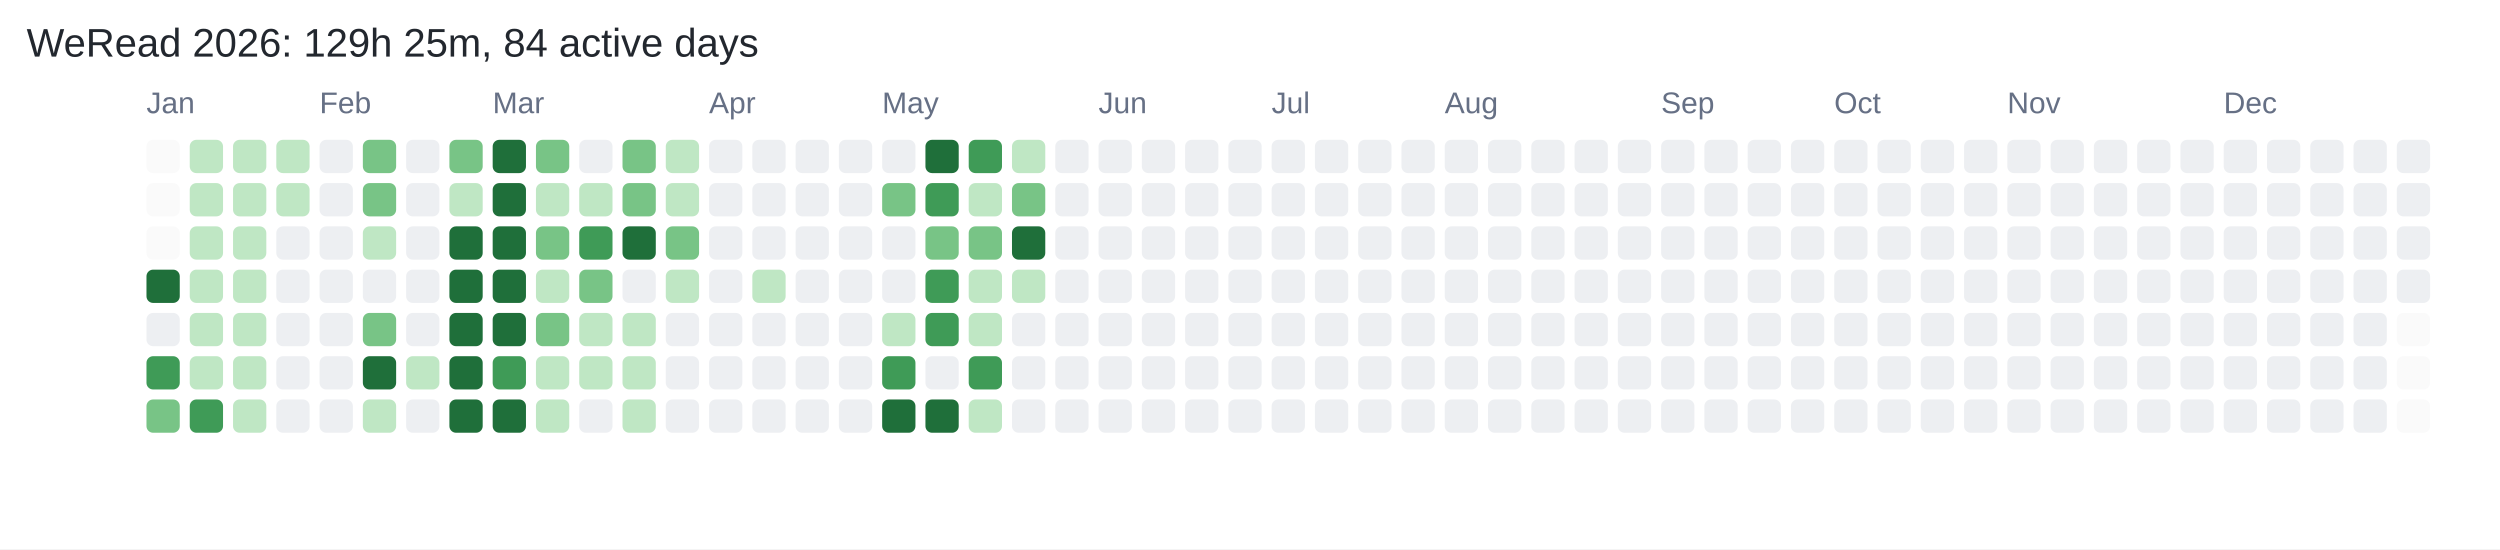
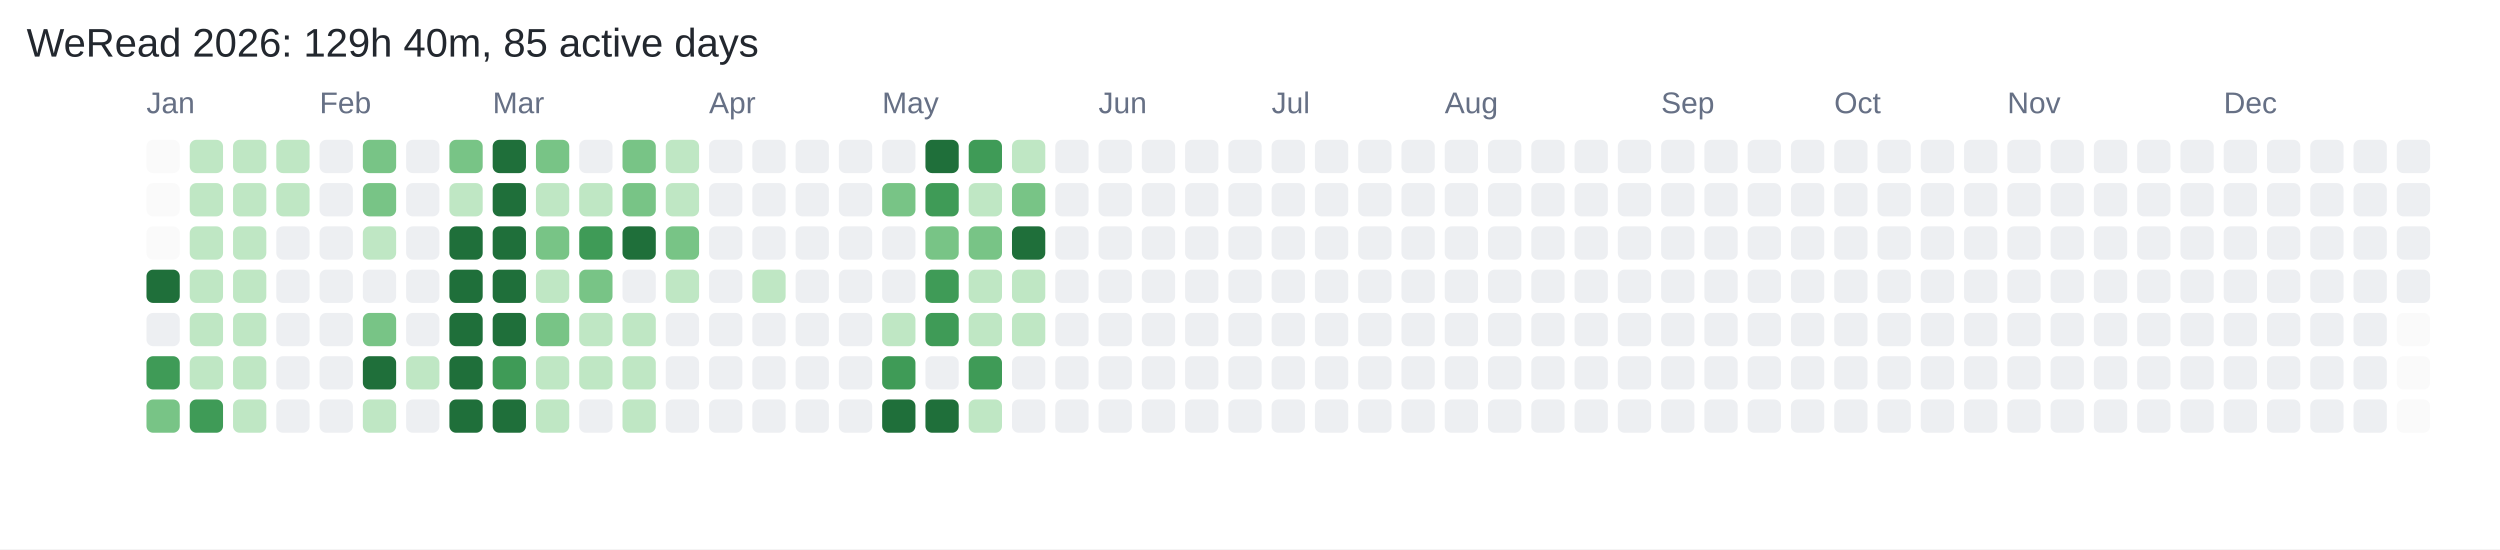
<svg xmlns="http://www.w3.org/2000/svg" width="751" height="165" viewBox="0 0 751 165">
  <rect width="100%" height="100%" fill="#FFFFFF" />
-   <text x="8" y="17" fill="#22272E" font-family="Arial,sans-serif" font-size="12">WeRead 2026: 129h 25m, 84 active days</text>
+   <text x="8" y="17" fill="#22272E" font-family="Arial,sans-serif" font-size="12">WeRead 2026: 129h 40m, 85 active days</text>
  <text x="44" y="34" fill="#667085" font-family="Arial,sans-serif" font-size="9">Jan</text>
  <text x="96" y="34" fill="#667085" font-family="Arial,sans-serif" font-size="9">Feb</text>
  <text x="148" y="34" fill="#667085" font-family="Arial,sans-serif" font-size="9">Mar</text>
  <text x="213" y="34" fill="#667085" font-family="Arial,sans-serif" font-size="9">Apr</text>
  <text x="265" y="34" fill="#667085" font-family="Arial,sans-serif" font-size="9">May</text>
  <text x="330" y="34" fill="#667085" font-family="Arial,sans-serif" font-size="9">Jun</text>
  <text x="382" y="34" fill="#667085" font-family="Arial,sans-serif" font-size="9">Jul</text>
  <text x="434" y="34" fill="#667085" font-family="Arial,sans-serif" font-size="9">Aug</text>
  <text x="499" y="34" fill="#667085" font-family="Arial,sans-serif" font-size="9">Sep</text>
  <text x="551" y="34" fill="#667085" font-family="Arial,sans-serif" font-size="9">Oct</text>
  <text x="603" y="34" fill="#667085" font-family="Arial,sans-serif" font-size="9">Nov</text>
  <text x="668" y="34" fill="#667085" font-family="Arial,sans-serif" font-size="9">Dec</text>
  <rect x="44" y="42" width="10" height="10" rx="2" fill="#FAFAFA" />
  <rect x="44" y="55" width="10" height="10" rx="2" fill="#FAFAFA" />
  <rect x="44" y="68" width="10" height="10" rx="2" fill="#FAFAFA" />
  <rect x="44" y="81" width="10" height="10" rx="2" fill="#1F6F3A" />
  <rect x="44" y="94" width="10" height="10" rx="2" fill="#EDEFF2" />
  <rect x="44" y="107" width="10" height="10" rx="2" fill="#3F9B57" />
  <rect x="44" y="120" width="10" height="10" rx="2" fill="#78C486" />
  <rect x="57" y="42" width="10" height="10" rx="2" fill="#BFE7C4" />
  <rect x="57" y="55" width="10" height="10" rx="2" fill="#BFE7C4" />
  <rect x="57" y="68" width="10" height="10" rx="2" fill="#BFE7C4" />
  <rect x="57" y="81" width="10" height="10" rx="2" fill="#BFE7C4" />
  <rect x="57" y="94" width="10" height="10" rx="2" fill="#BFE7C4" />
  <rect x="57" y="107" width="10" height="10" rx="2" fill="#BFE7C4" />
  <rect x="57" y="120" width="10" height="10" rx="2" fill="#3F9B57" />
  <rect x="70" y="42" width="10" height="10" rx="2" fill="#BFE7C4" />
  <rect x="70" y="55" width="10" height="10" rx="2" fill="#BFE7C4" />
  <rect x="70" y="68" width="10" height="10" rx="2" fill="#BFE7C4" />
  <rect x="70" y="81" width="10" height="10" rx="2" fill="#BFE7C4" />
  <rect x="70" y="94" width="10" height="10" rx="2" fill="#BFE7C4" />
  <rect x="70" y="107" width="10" height="10" rx="2" fill="#BFE7C4" />
  <rect x="70" y="120" width="10" height="10" rx="2" fill="#BFE7C4" />
  <rect x="83" y="42" width="10" height="10" rx="2" fill="#BFE7C4" />
  <rect x="83" y="55" width="10" height="10" rx="2" fill="#BFE7C4" />
  <rect x="83" y="68" width="10" height="10" rx="2" fill="#EDEFF2" />
  <rect x="83" y="81" width="10" height="10" rx="2" fill="#EDEFF2" />
  <rect x="83" y="94" width="10" height="10" rx="2" fill="#EDEFF2" />
  <rect x="83" y="107" width="10" height="10" rx="2" fill="#EDEFF2" />
  <rect x="83" y="120" width="10" height="10" rx="2" fill="#EDEFF2" />
  <rect x="96" y="42" width="10" height="10" rx="2" fill="#EDEFF2" />
  <rect x="96" y="55" width="10" height="10" rx="2" fill="#EDEFF2" />
  <rect x="96" y="68" width="10" height="10" rx="2" fill="#EDEFF2" />
  <rect x="96" y="81" width="10" height="10" rx="2" fill="#EDEFF2" />
  <rect x="96" y="94" width="10" height="10" rx="2" fill="#EDEFF2" />
  <rect x="96" y="107" width="10" height="10" rx="2" fill="#EDEFF2" />
  <rect x="96" y="120" width="10" height="10" rx="2" fill="#EDEFF2" />
  <rect x="109" y="42" width="10" height="10" rx="2" fill="#78C486" />
  <rect x="109" y="55" width="10" height="10" rx="2" fill="#78C486" />
  <rect x="109" y="68" width="10" height="10" rx="2" fill="#BFE7C4" />
  <rect x="109" y="81" width="10" height="10" rx="2" fill="#EDEFF2" />
  <rect x="109" y="94" width="10" height="10" rx="2" fill="#78C486" />
  <rect x="109" y="107" width="10" height="10" rx="2" fill="#1F6F3A" />
  <rect x="109" y="120" width="10" height="10" rx="2" fill="#BFE7C4" />
  <rect x="122" y="42" width="10" height="10" rx="2" fill="#EDEFF2" />
  <rect x="122" y="55" width="10" height="10" rx="2" fill="#EDEFF2" />
  <rect x="122" y="68" width="10" height="10" rx="2" fill="#EDEFF2" />
  <rect x="122" y="81" width="10" height="10" rx="2" fill="#EDEFF2" />
  <rect x="122" y="94" width="10" height="10" rx="2" fill="#EDEFF2" />
  <rect x="122" y="107" width="10" height="10" rx="2" fill="#BFE7C4" />
  <rect x="122" y="120" width="10" height="10" rx="2" fill="#EDEFF2" />
  <rect x="135" y="42" width="10" height="10" rx="2" fill="#78C486" />
  <rect x="135" y="55" width="10" height="10" rx="2" fill="#BFE7C4" />
  <rect x="135" y="68" width="10" height="10" rx="2" fill="#1F6F3A" />
  <rect x="135" y="81" width="10" height="10" rx="2" fill="#1F6F3A" />
  <rect x="135" y="94" width="10" height="10" rx="2" fill="#1F6F3A" />
  <rect x="135" y="107" width="10" height="10" rx="2" fill="#1F6F3A" />
  <rect x="135" y="120" width="10" height="10" rx="2" fill="#1F6F3A" />
  <rect x="148" y="42" width="10" height="10" rx="2" fill="#1F6F3A" />
  <rect x="148" y="55" width="10" height="10" rx="2" fill="#1F6F3A" />
  <rect x="148" y="68" width="10" height="10" rx="2" fill="#1F6F3A" />
  <rect x="148" y="81" width="10" height="10" rx="2" fill="#1F6F3A" />
  <rect x="148" y="94" width="10" height="10" rx="2" fill="#1F6F3A" />
  <rect x="148" y="107" width="10" height="10" rx="2" fill="#3F9B57" />
  <rect x="148" y="120" width="10" height="10" rx="2" fill="#1F6F3A" />
  <rect x="161" y="42" width="10" height="10" rx="2" fill="#78C486" />
  <rect x="161" y="55" width="10" height="10" rx="2" fill="#BFE7C4" />
  <rect x="161" y="68" width="10" height="10" rx="2" fill="#78C486" />
  <rect x="161" y="81" width="10" height="10" rx="2" fill="#BFE7C4" />
  <rect x="161" y="94" width="10" height="10" rx="2" fill="#78C486" />
  <rect x="161" y="107" width="10" height="10" rx="2" fill="#BFE7C4" />
  <rect x="161" y="120" width="10" height="10" rx="2" fill="#BFE7C4" />
  <rect x="174" y="42" width="10" height="10" rx="2" fill="#EDEFF2" />
  <rect x="174" y="55" width="10" height="10" rx="2" fill="#BFE7C4" />
  <rect x="174" y="68" width="10" height="10" rx="2" fill="#3F9B57" />
  <rect x="174" y="81" width="10" height="10" rx="2" fill="#78C486" />
  <rect x="174" y="94" width="10" height="10" rx="2" fill="#BFE7C4" />
  <rect x="174" y="107" width="10" height="10" rx="2" fill="#BFE7C4" />
  <rect x="174" y="120" width="10" height="10" rx="2" fill="#EDEFF2" />
  <rect x="187" y="42" width="10" height="10" rx="2" fill="#78C486" />
  <rect x="187" y="55" width="10" height="10" rx="2" fill="#78C486" />
  <rect x="187" y="68" width="10" height="10" rx="2" fill="#1F6F3A" />
  <rect x="187" y="81" width="10" height="10" rx="2" fill="#EDEFF2" />
  <rect x="187" y="94" width="10" height="10" rx="2" fill="#BFE7C4" />
  <rect x="187" y="107" width="10" height="10" rx="2" fill="#BFE7C4" />
  <rect x="187" y="120" width="10" height="10" rx="2" fill="#BFE7C4" />
  <rect x="200" y="42" width="10" height="10" rx="2" fill="#BFE7C4" />
  <rect x="200" y="55" width="10" height="10" rx="2" fill="#BFE7C4" />
  <rect x="200" y="68" width="10" height="10" rx="2" fill="#78C486" />
  <rect x="200" y="81" width="10" height="10" rx="2" fill="#BFE7C4" />
  <rect x="200" y="94" width="10" height="10" rx="2" fill="#EDEFF2" />
  <rect x="200" y="107" width="10" height="10" rx="2" fill="#EDEFF2" />
  <rect x="200" y="120" width="10" height="10" rx="2" fill="#EDEFF2" />
  <rect x="213" y="42" width="10" height="10" rx="2" fill="#EDEFF2" />
  <rect x="213" y="55" width="10" height="10" rx="2" fill="#EDEFF2" />
  <rect x="213" y="68" width="10" height="10" rx="2" fill="#EDEFF2" />
  <rect x="213" y="81" width="10" height="10" rx="2" fill="#EDEFF2" />
  <rect x="213" y="94" width="10" height="10" rx="2" fill="#EDEFF2" />
  <rect x="213" y="107" width="10" height="10" rx="2" fill="#EDEFF2" />
  <rect x="213" y="120" width="10" height="10" rx="2" fill="#EDEFF2" />
  <rect x="226" y="42" width="10" height="10" rx="2" fill="#EDEFF2" />
  <rect x="226" y="55" width="10" height="10" rx="2" fill="#EDEFF2" />
  <rect x="226" y="68" width="10" height="10" rx="2" fill="#EDEFF2" />
  <rect x="226" y="81" width="10" height="10" rx="2" fill="#BFE7C4" />
  <rect x="226" y="94" width="10" height="10" rx="2" fill="#EDEFF2" />
  <rect x="226" y="107" width="10" height="10" rx="2" fill="#EDEFF2" />
  <rect x="226" y="120" width="10" height="10" rx="2" fill="#EDEFF2" />
  <rect x="239" y="42" width="10" height="10" rx="2" fill="#EDEFF2" />
  <rect x="239" y="55" width="10" height="10" rx="2" fill="#EDEFF2" />
  <rect x="239" y="68" width="10" height="10" rx="2" fill="#EDEFF2" />
  <rect x="239" y="81" width="10" height="10" rx="2" fill="#EDEFF2" />
  <rect x="239" y="94" width="10" height="10" rx="2" fill="#EDEFF2" />
  <rect x="239" y="107" width="10" height="10" rx="2" fill="#EDEFF2" />
  <rect x="239" y="120" width="10" height="10" rx="2" fill="#EDEFF2" />
  <rect x="252" y="42" width="10" height="10" rx="2" fill="#EDEFF2" />
  <rect x="252" y="55" width="10" height="10" rx="2" fill="#EDEFF2" />
  <rect x="252" y="68" width="10" height="10" rx="2" fill="#EDEFF2" />
  <rect x="252" y="81" width="10" height="10" rx="2" fill="#EDEFF2" />
  <rect x="252" y="94" width="10" height="10" rx="2" fill="#EDEFF2" />
  <rect x="252" y="107" width="10" height="10" rx="2" fill="#EDEFF2" />
  <rect x="252" y="120" width="10" height="10" rx="2" fill="#EDEFF2" />
  <rect x="265" y="42" width="10" height="10" rx="2" fill="#EDEFF2" />
  <rect x="265" y="55" width="10" height="10" rx="2" fill="#78C486" />
  <rect x="265" y="68" width="10" height="10" rx="2" fill="#EDEFF2" />
  <rect x="265" y="81" width="10" height="10" rx="2" fill="#EDEFF2" />
  <rect x="265" y="94" width="10" height="10" rx="2" fill="#BFE7C4" />
  <rect x="265" y="107" width="10" height="10" rx="2" fill="#3F9B57" />
  <rect x="265" y="120" width="10" height="10" rx="2" fill="#1F6F3A" />
  <rect x="278" y="42" width="10" height="10" rx="2" fill="#1F6F3A" />
  <rect x="278" y="55" width="10" height="10" rx="2" fill="#3F9B57" />
  <rect x="278" y="68" width="10" height="10" rx="2" fill="#78C486" />
  <rect x="278" y="81" width="10" height="10" rx="2" fill="#3F9B57" />
  <rect x="278" y="94" width="10" height="10" rx="2" fill="#3F9B57" />
  <rect x="278" y="107" width="10" height="10" rx="2" fill="#EDEFF2" />
  <rect x="278" y="120" width="10" height="10" rx="2" fill="#1F6F3A" />
  <rect x="291" y="42" width="10" height="10" rx="2" fill="#3F9B57" />
  <rect x="291" y="55" width="10" height="10" rx="2" fill="#BFE7C4" />
  <rect x="291" y="68" width="10" height="10" rx="2" fill="#78C486" />
  <rect x="291" y="81" width="10" height="10" rx="2" fill="#BFE7C4" />
  <rect x="291" y="94" width="10" height="10" rx="2" fill="#BFE7C4" />
  <rect x="291" y="107" width="10" height="10" rx="2" fill="#3F9B57" />
  <rect x="291" y="120" width="10" height="10" rx="2" fill="#BFE7C4" />
  <rect x="304" y="42" width="10" height="10" rx="2" fill="#BFE7C4" />
  <rect x="304" y="55" width="10" height="10" rx="2" fill="#78C486" />
  <rect x="304" y="68" width="10" height="10" rx="2" fill="#1F6F3A" />
  <rect x="304" y="81" width="10" height="10" rx="2" fill="#BFE7C4" />
-   <rect x="304" y="94" width="10" height="10" rx="2" fill="#EDEFF2" />
+   <rect x="304" y="94" width="10" height="10" rx="2" fill="#BFE7C4" />
  <rect x="304" y="107" width="10" height="10" rx="2" fill="#EDEFF2" />
  <rect x="304" y="120" width="10" height="10" rx="2" fill="#EDEFF2" />
  <rect x="317" y="42" width="10" height="10" rx="2" fill="#EDEFF2" />
  <rect x="317" y="55" width="10" height="10" rx="2" fill="#EDEFF2" />
  <rect x="317" y="68" width="10" height="10" rx="2" fill="#EDEFF2" />
  <rect x="317" y="81" width="10" height="10" rx="2" fill="#EDEFF2" />
  <rect x="317" y="94" width="10" height="10" rx="2" fill="#EDEFF2" />
  <rect x="317" y="107" width="10" height="10" rx="2" fill="#EDEFF2" />
  <rect x="317" y="120" width="10" height="10" rx="2" fill="#EDEFF2" />
  <rect x="330" y="42" width="10" height="10" rx="2" fill="#EDEFF2" />
  <rect x="330" y="55" width="10" height="10" rx="2" fill="#EDEFF2" />
  <rect x="330" y="68" width="10" height="10" rx="2" fill="#EDEFF2" />
  <rect x="330" y="81" width="10" height="10" rx="2" fill="#EDEFF2" />
  <rect x="330" y="94" width="10" height="10" rx="2" fill="#EDEFF2" />
  <rect x="330" y="107" width="10" height="10" rx="2" fill="#EDEFF2" />
  <rect x="330" y="120" width="10" height="10" rx="2" fill="#EDEFF2" />
  <rect x="343" y="42" width="10" height="10" rx="2" fill="#EDEFF2" />
  <rect x="343" y="55" width="10" height="10" rx="2" fill="#EDEFF2" />
  <rect x="343" y="68" width="10" height="10" rx="2" fill="#EDEFF2" />
  <rect x="343" y="81" width="10" height="10" rx="2" fill="#EDEFF2" />
  <rect x="343" y="94" width="10" height="10" rx="2" fill="#EDEFF2" />
  <rect x="343" y="107" width="10" height="10" rx="2" fill="#EDEFF2" />
  <rect x="343" y="120" width="10" height="10" rx="2" fill="#EDEFF2" />
  <rect x="356" y="42" width="10" height="10" rx="2" fill="#EDEFF2" />
  <rect x="356" y="55" width="10" height="10" rx="2" fill="#EDEFF2" />
  <rect x="356" y="68" width="10" height="10" rx="2" fill="#EDEFF2" />
  <rect x="356" y="81" width="10" height="10" rx="2" fill="#EDEFF2" />
  <rect x="356" y="94" width="10" height="10" rx="2" fill="#EDEFF2" />
  <rect x="356" y="107" width="10" height="10" rx="2" fill="#EDEFF2" />
  <rect x="356" y="120" width="10" height="10" rx="2" fill="#EDEFF2" />
  <rect x="369" y="42" width="10" height="10" rx="2" fill="#EDEFF2" />
  <rect x="369" y="55" width="10" height="10" rx="2" fill="#EDEFF2" />
  <rect x="369" y="68" width="10" height="10" rx="2" fill="#EDEFF2" />
  <rect x="369" y="81" width="10" height="10" rx="2" fill="#EDEFF2" />
  <rect x="369" y="94" width="10" height="10" rx="2" fill="#EDEFF2" />
  <rect x="369" y="107" width="10" height="10" rx="2" fill="#EDEFF2" />
  <rect x="369" y="120" width="10" height="10" rx="2" fill="#EDEFF2" />
  <rect x="382" y="42" width="10" height="10" rx="2" fill="#EDEFF2" />
  <rect x="382" y="55" width="10" height="10" rx="2" fill="#EDEFF2" />
  <rect x="382" y="68" width="10" height="10" rx="2" fill="#EDEFF2" />
  <rect x="382" y="81" width="10" height="10" rx="2" fill="#EDEFF2" />
  <rect x="382" y="94" width="10" height="10" rx="2" fill="#EDEFF2" />
  <rect x="382" y="107" width="10" height="10" rx="2" fill="#EDEFF2" />
  <rect x="382" y="120" width="10" height="10" rx="2" fill="#EDEFF2" />
  <rect x="395" y="42" width="10" height="10" rx="2" fill="#EDEFF2" />
  <rect x="395" y="55" width="10" height="10" rx="2" fill="#EDEFF2" />
  <rect x="395" y="68" width="10" height="10" rx="2" fill="#EDEFF2" />
  <rect x="395" y="81" width="10" height="10" rx="2" fill="#EDEFF2" />
  <rect x="395" y="94" width="10" height="10" rx="2" fill="#EDEFF2" />
  <rect x="395" y="107" width="10" height="10" rx="2" fill="#EDEFF2" />
  <rect x="395" y="120" width="10" height="10" rx="2" fill="#EDEFF2" />
  <rect x="408" y="42" width="10" height="10" rx="2" fill="#EDEFF2" />
  <rect x="408" y="55" width="10" height="10" rx="2" fill="#EDEFF2" />
  <rect x="408" y="68" width="10" height="10" rx="2" fill="#EDEFF2" />
  <rect x="408" y="81" width="10" height="10" rx="2" fill="#EDEFF2" />
  <rect x="408" y="94" width="10" height="10" rx="2" fill="#EDEFF2" />
  <rect x="408" y="107" width="10" height="10" rx="2" fill="#EDEFF2" />
  <rect x="408" y="120" width="10" height="10" rx="2" fill="#EDEFF2" />
  <rect x="421" y="42" width="10" height="10" rx="2" fill="#EDEFF2" />
  <rect x="421" y="55" width="10" height="10" rx="2" fill="#EDEFF2" />
  <rect x="421" y="68" width="10" height="10" rx="2" fill="#EDEFF2" />
  <rect x="421" y="81" width="10" height="10" rx="2" fill="#EDEFF2" />
  <rect x="421" y="94" width="10" height="10" rx="2" fill="#EDEFF2" />
  <rect x="421" y="107" width="10" height="10" rx="2" fill="#EDEFF2" />
  <rect x="421" y="120" width="10" height="10" rx="2" fill="#EDEFF2" />
  <rect x="434" y="42" width="10" height="10" rx="2" fill="#EDEFF2" />
  <rect x="434" y="55" width="10" height="10" rx="2" fill="#EDEFF2" />
  <rect x="434" y="68" width="10" height="10" rx="2" fill="#EDEFF2" />
  <rect x="434" y="81" width="10" height="10" rx="2" fill="#EDEFF2" />
  <rect x="434" y="94" width="10" height="10" rx="2" fill="#EDEFF2" />
  <rect x="434" y="107" width="10" height="10" rx="2" fill="#EDEFF2" />
  <rect x="434" y="120" width="10" height="10" rx="2" fill="#EDEFF2" />
  <rect x="447" y="42" width="10" height="10" rx="2" fill="#EDEFF2" />
  <rect x="447" y="55" width="10" height="10" rx="2" fill="#EDEFF2" />
  <rect x="447" y="68" width="10" height="10" rx="2" fill="#EDEFF2" />
  <rect x="447" y="81" width="10" height="10" rx="2" fill="#EDEFF2" />
  <rect x="447" y="94" width="10" height="10" rx="2" fill="#EDEFF2" />
  <rect x="447" y="107" width="10" height="10" rx="2" fill="#EDEFF2" />
  <rect x="447" y="120" width="10" height="10" rx="2" fill="#EDEFF2" />
  <rect x="460" y="42" width="10" height="10" rx="2" fill="#EDEFF2" />
  <rect x="460" y="55" width="10" height="10" rx="2" fill="#EDEFF2" />
  <rect x="460" y="68" width="10" height="10" rx="2" fill="#EDEFF2" />
  <rect x="460" y="81" width="10" height="10" rx="2" fill="#EDEFF2" />
  <rect x="460" y="94" width="10" height="10" rx="2" fill="#EDEFF2" />
  <rect x="460" y="107" width="10" height="10" rx="2" fill="#EDEFF2" />
  <rect x="460" y="120" width="10" height="10" rx="2" fill="#EDEFF2" />
  <rect x="473" y="42" width="10" height="10" rx="2" fill="#EDEFF2" />
  <rect x="473" y="55" width="10" height="10" rx="2" fill="#EDEFF2" />
  <rect x="473" y="68" width="10" height="10" rx="2" fill="#EDEFF2" />
  <rect x="473" y="81" width="10" height="10" rx="2" fill="#EDEFF2" />
  <rect x="473" y="94" width="10" height="10" rx="2" fill="#EDEFF2" />
  <rect x="473" y="107" width="10" height="10" rx="2" fill="#EDEFF2" />
  <rect x="473" y="120" width="10" height="10" rx="2" fill="#EDEFF2" />
  <rect x="486" y="42" width="10" height="10" rx="2" fill="#EDEFF2" />
  <rect x="486" y="55" width="10" height="10" rx="2" fill="#EDEFF2" />
  <rect x="486" y="68" width="10" height="10" rx="2" fill="#EDEFF2" />
  <rect x="486" y="81" width="10" height="10" rx="2" fill="#EDEFF2" />
  <rect x="486" y="94" width="10" height="10" rx="2" fill="#EDEFF2" />
  <rect x="486" y="107" width="10" height="10" rx="2" fill="#EDEFF2" />
  <rect x="486" y="120" width="10" height="10" rx="2" fill="#EDEFF2" />
  <rect x="499" y="42" width="10" height="10" rx="2" fill="#EDEFF2" />
  <rect x="499" y="55" width="10" height="10" rx="2" fill="#EDEFF2" />
  <rect x="499" y="68" width="10" height="10" rx="2" fill="#EDEFF2" />
  <rect x="499" y="81" width="10" height="10" rx="2" fill="#EDEFF2" />
  <rect x="499" y="94" width="10" height="10" rx="2" fill="#EDEFF2" />
  <rect x="499" y="107" width="10" height="10" rx="2" fill="#EDEFF2" />
  <rect x="499" y="120" width="10" height="10" rx="2" fill="#EDEFF2" />
  <rect x="512" y="42" width="10" height="10" rx="2" fill="#EDEFF2" />
  <rect x="512" y="55" width="10" height="10" rx="2" fill="#EDEFF2" />
  <rect x="512" y="68" width="10" height="10" rx="2" fill="#EDEFF2" />
  <rect x="512" y="81" width="10" height="10" rx="2" fill="#EDEFF2" />
  <rect x="512" y="94" width="10" height="10" rx="2" fill="#EDEFF2" />
  <rect x="512" y="107" width="10" height="10" rx="2" fill="#EDEFF2" />
  <rect x="512" y="120" width="10" height="10" rx="2" fill="#EDEFF2" />
  <rect x="525" y="42" width="10" height="10" rx="2" fill="#EDEFF2" />
  <rect x="525" y="55" width="10" height="10" rx="2" fill="#EDEFF2" />
  <rect x="525" y="68" width="10" height="10" rx="2" fill="#EDEFF2" />
  <rect x="525" y="81" width="10" height="10" rx="2" fill="#EDEFF2" />
  <rect x="525" y="94" width="10" height="10" rx="2" fill="#EDEFF2" />
  <rect x="525" y="107" width="10" height="10" rx="2" fill="#EDEFF2" />
  <rect x="525" y="120" width="10" height="10" rx="2" fill="#EDEFF2" />
  <rect x="538" y="42" width="10" height="10" rx="2" fill="#EDEFF2" />
  <rect x="538" y="55" width="10" height="10" rx="2" fill="#EDEFF2" />
  <rect x="538" y="68" width="10" height="10" rx="2" fill="#EDEFF2" />
  <rect x="538" y="81" width="10" height="10" rx="2" fill="#EDEFF2" />
  <rect x="538" y="94" width="10" height="10" rx="2" fill="#EDEFF2" />
  <rect x="538" y="107" width="10" height="10" rx="2" fill="#EDEFF2" />
  <rect x="538" y="120" width="10" height="10" rx="2" fill="#EDEFF2" />
  <rect x="551" y="42" width="10" height="10" rx="2" fill="#EDEFF2" />
  <rect x="551" y="55" width="10" height="10" rx="2" fill="#EDEFF2" />
  <rect x="551" y="68" width="10" height="10" rx="2" fill="#EDEFF2" />
  <rect x="551" y="81" width="10" height="10" rx="2" fill="#EDEFF2" />
  <rect x="551" y="94" width="10" height="10" rx="2" fill="#EDEFF2" />
  <rect x="551" y="107" width="10" height="10" rx="2" fill="#EDEFF2" />
  <rect x="551" y="120" width="10" height="10" rx="2" fill="#EDEFF2" />
  <rect x="564" y="42" width="10" height="10" rx="2" fill="#EDEFF2" />
  <rect x="564" y="55" width="10" height="10" rx="2" fill="#EDEFF2" />
  <rect x="564" y="68" width="10" height="10" rx="2" fill="#EDEFF2" />
  <rect x="564" y="81" width="10" height="10" rx="2" fill="#EDEFF2" />
  <rect x="564" y="94" width="10" height="10" rx="2" fill="#EDEFF2" />
  <rect x="564" y="107" width="10" height="10" rx="2" fill="#EDEFF2" />
  <rect x="564" y="120" width="10" height="10" rx="2" fill="#EDEFF2" />
  <rect x="577" y="42" width="10" height="10" rx="2" fill="#EDEFF2" />
  <rect x="577" y="55" width="10" height="10" rx="2" fill="#EDEFF2" />
  <rect x="577" y="68" width="10" height="10" rx="2" fill="#EDEFF2" />
  <rect x="577" y="81" width="10" height="10" rx="2" fill="#EDEFF2" />
  <rect x="577" y="94" width="10" height="10" rx="2" fill="#EDEFF2" />
  <rect x="577" y="107" width="10" height="10" rx="2" fill="#EDEFF2" />
  <rect x="577" y="120" width="10" height="10" rx="2" fill="#EDEFF2" />
  <rect x="590" y="42" width="10" height="10" rx="2" fill="#EDEFF2" />
  <rect x="590" y="55" width="10" height="10" rx="2" fill="#EDEFF2" />
  <rect x="590" y="68" width="10" height="10" rx="2" fill="#EDEFF2" />
  <rect x="590" y="81" width="10" height="10" rx="2" fill="#EDEFF2" />
  <rect x="590" y="94" width="10" height="10" rx="2" fill="#EDEFF2" />
  <rect x="590" y="107" width="10" height="10" rx="2" fill="#EDEFF2" />
  <rect x="590" y="120" width="10" height="10" rx="2" fill="#EDEFF2" />
  <rect x="603" y="42" width="10" height="10" rx="2" fill="#EDEFF2" />
  <rect x="603" y="55" width="10" height="10" rx="2" fill="#EDEFF2" />
  <rect x="603" y="68" width="10" height="10" rx="2" fill="#EDEFF2" />
  <rect x="603" y="81" width="10" height="10" rx="2" fill="#EDEFF2" />
  <rect x="603" y="94" width="10" height="10" rx="2" fill="#EDEFF2" />
  <rect x="603" y="107" width="10" height="10" rx="2" fill="#EDEFF2" />
  <rect x="603" y="120" width="10" height="10" rx="2" fill="#EDEFF2" />
  <rect x="616" y="42" width="10" height="10" rx="2" fill="#EDEFF2" />
  <rect x="616" y="55" width="10" height="10" rx="2" fill="#EDEFF2" />
  <rect x="616" y="68" width="10" height="10" rx="2" fill="#EDEFF2" />
  <rect x="616" y="81" width="10" height="10" rx="2" fill="#EDEFF2" />
  <rect x="616" y="94" width="10" height="10" rx="2" fill="#EDEFF2" />
  <rect x="616" y="107" width="10" height="10" rx="2" fill="#EDEFF2" />
  <rect x="616" y="120" width="10" height="10" rx="2" fill="#EDEFF2" />
  <rect x="629" y="42" width="10" height="10" rx="2" fill="#EDEFF2" />
  <rect x="629" y="55" width="10" height="10" rx="2" fill="#EDEFF2" />
  <rect x="629" y="68" width="10" height="10" rx="2" fill="#EDEFF2" />
  <rect x="629" y="81" width="10" height="10" rx="2" fill="#EDEFF2" />
  <rect x="629" y="94" width="10" height="10" rx="2" fill="#EDEFF2" />
  <rect x="629" y="107" width="10" height="10" rx="2" fill="#EDEFF2" />
  <rect x="629" y="120" width="10" height="10" rx="2" fill="#EDEFF2" />
  <rect x="642" y="42" width="10" height="10" rx="2" fill="#EDEFF2" />
  <rect x="642" y="55" width="10" height="10" rx="2" fill="#EDEFF2" />
  <rect x="642" y="68" width="10" height="10" rx="2" fill="#EDEFF2" />
  <rect x="642" y="81" width="10" height="10" rx="2" fill="#EDEFF2" />
  <rect x="642" y="94" width="10" height="10" rx="2" fill="#EDEFF2" />
  <rect x="642" y="107" width="10" height="10" rx="2" fill="#EDEFF2" />
  <rect x="642" y="120" width="10" height="10" rx="2" fill="#EDEFF2" />
  <rect x="655" y="42" width="10" height="10" rx="2" fill="#EDEFF2" />
  <rect x="655" y="55" width="10" height="10" rx="2" fill="#EDEFF2" />
  <rect x="655" y="68" width="10" height="10" rx="2" fill="#EDEFF2" />
  <rect x="655" y="81" width="10" height="10" rx="2" fill="#EDEFF2" />
  <rect x="655" y="94" width="10" height="10" rx="2" fill="#EDEFF2" />
  <rect x="655" y="107" width="10" height="10" rx="2" fill="#EDEFF2" />
  <rect x="655" y="120" width="10" height="10" rx="2" fill="#EDEFF2" />
  <rect x="668" y="42" width="10" height="10" rx="2" fill="#EDEFF2" />
  <rect x="668" y="55" width="10" height="10" rx="2" fill="#EDEFF2" />
  <rect x="668" y="68" width="10" height="10" rx="2" fill="#EDEFF2" />
  <rect x="668" y="81" width="10" height="10" rx="2" fill="#EDEFF2" />
  <rect x="668" y="94" width="10" height="10" rx="2" fill="#EDEFF2" />
  <rect x="668" y="107" width="10" height="10" rx="2" fill="#EDEFF2" />
  <rect x="668" y="120" width="10" height="10" rx="2" fill="#EDEFF2" />
  <rect x="681" y="42" width="10" height="10" rx="2" fill="#EDEFF2" />
  <rect x="681" y="55" width="10" height="10" rx="2" fill="#EDEFF2" />
  <rect x="681" y="68" width="10" height="10" rx="2" fill="#EDEFF2" />
  <rect x="681" y="81" width="10" height="10" rx="2" fill="#EDEFF2" />
  <rect x="681" y="94" width="10" height="10" rx="2" fill="#EDEFF2" />
  <rect x="681" y="107" width="10" height="10" rx="2" fill="#EDEFF2" />
  <rect x="681" y="120" width="10" height="10" rx="2" fill="#EDEFF2" />
  <rect x="694" y="42" width="10" height="10" rx="2" fill="#EDEFF2" />
  <rect x="694" y="55" width="10" height="10" rx="2" fill="#EDEFF2" />
  <rect x="694" y="68" width="10" height="10" rx="2" fill="#EDEFF2" />
  <rect x="694" y="81" width="10" height="10" rx="2" fill="#EDEFF2" />
  <rect x="694" y="94" width="10" height="10" rx="2" fill="#EDEFF2" />
  <rect x="694" y="107" width="10" height="10" rx="2" fill="#EDEFF2" />
  <rect x="694" y="120" width="10" height="10" rx="2" fill="#EDEFF2" />
  <rect x="707" y="42" width="10" height="10" rx="2" fill="#EDEFF2" />
  <rect x="707" y="55" width="10" height="10" rx="2" fill="#EDEFF2" />
  <rect x="707" y="68" width="10" height="10" rx="2" fill="#EDEFF2" />
  <rect x="707" y="81" width="10" height="10" rx="2" fill="#EDEFF2" />
  <rect x="707" y="94" width="10" height="10" rx="2" fill="#EDEFF2" />
  <rect x="707" y="107" width="10" height="10" rx="2" fill="#EDEFF2" />
  <rect x="707" y="120" width="10" height="10" rx="2" fill="#EDEFF2" />
  <rect x="720" y="42" width="10" height="10" rx="2" fill="#EDEFF2" />
  <rect x="720" y="55" width="10" height="10" rx="2" fill="#EDEFF2" />
  <rect x="720" y="68" width="10" height="10" rx="2" fill="#EDEFF2" />
  <rect x="720" y="81" width="10" height="10" rx="2" fill="#EDEFF2" />
  <rect x="720" y="94" width="10" height="10" rx="2" fill="#FAFAFA" />
  <rect x="720" y="107" width="10" height="10" rx="2" fill="#FAFAFA" />
  <rect x="720" y="120" width="10" height="10" rx="2" fill="#FAFAFA" />
</svg>
